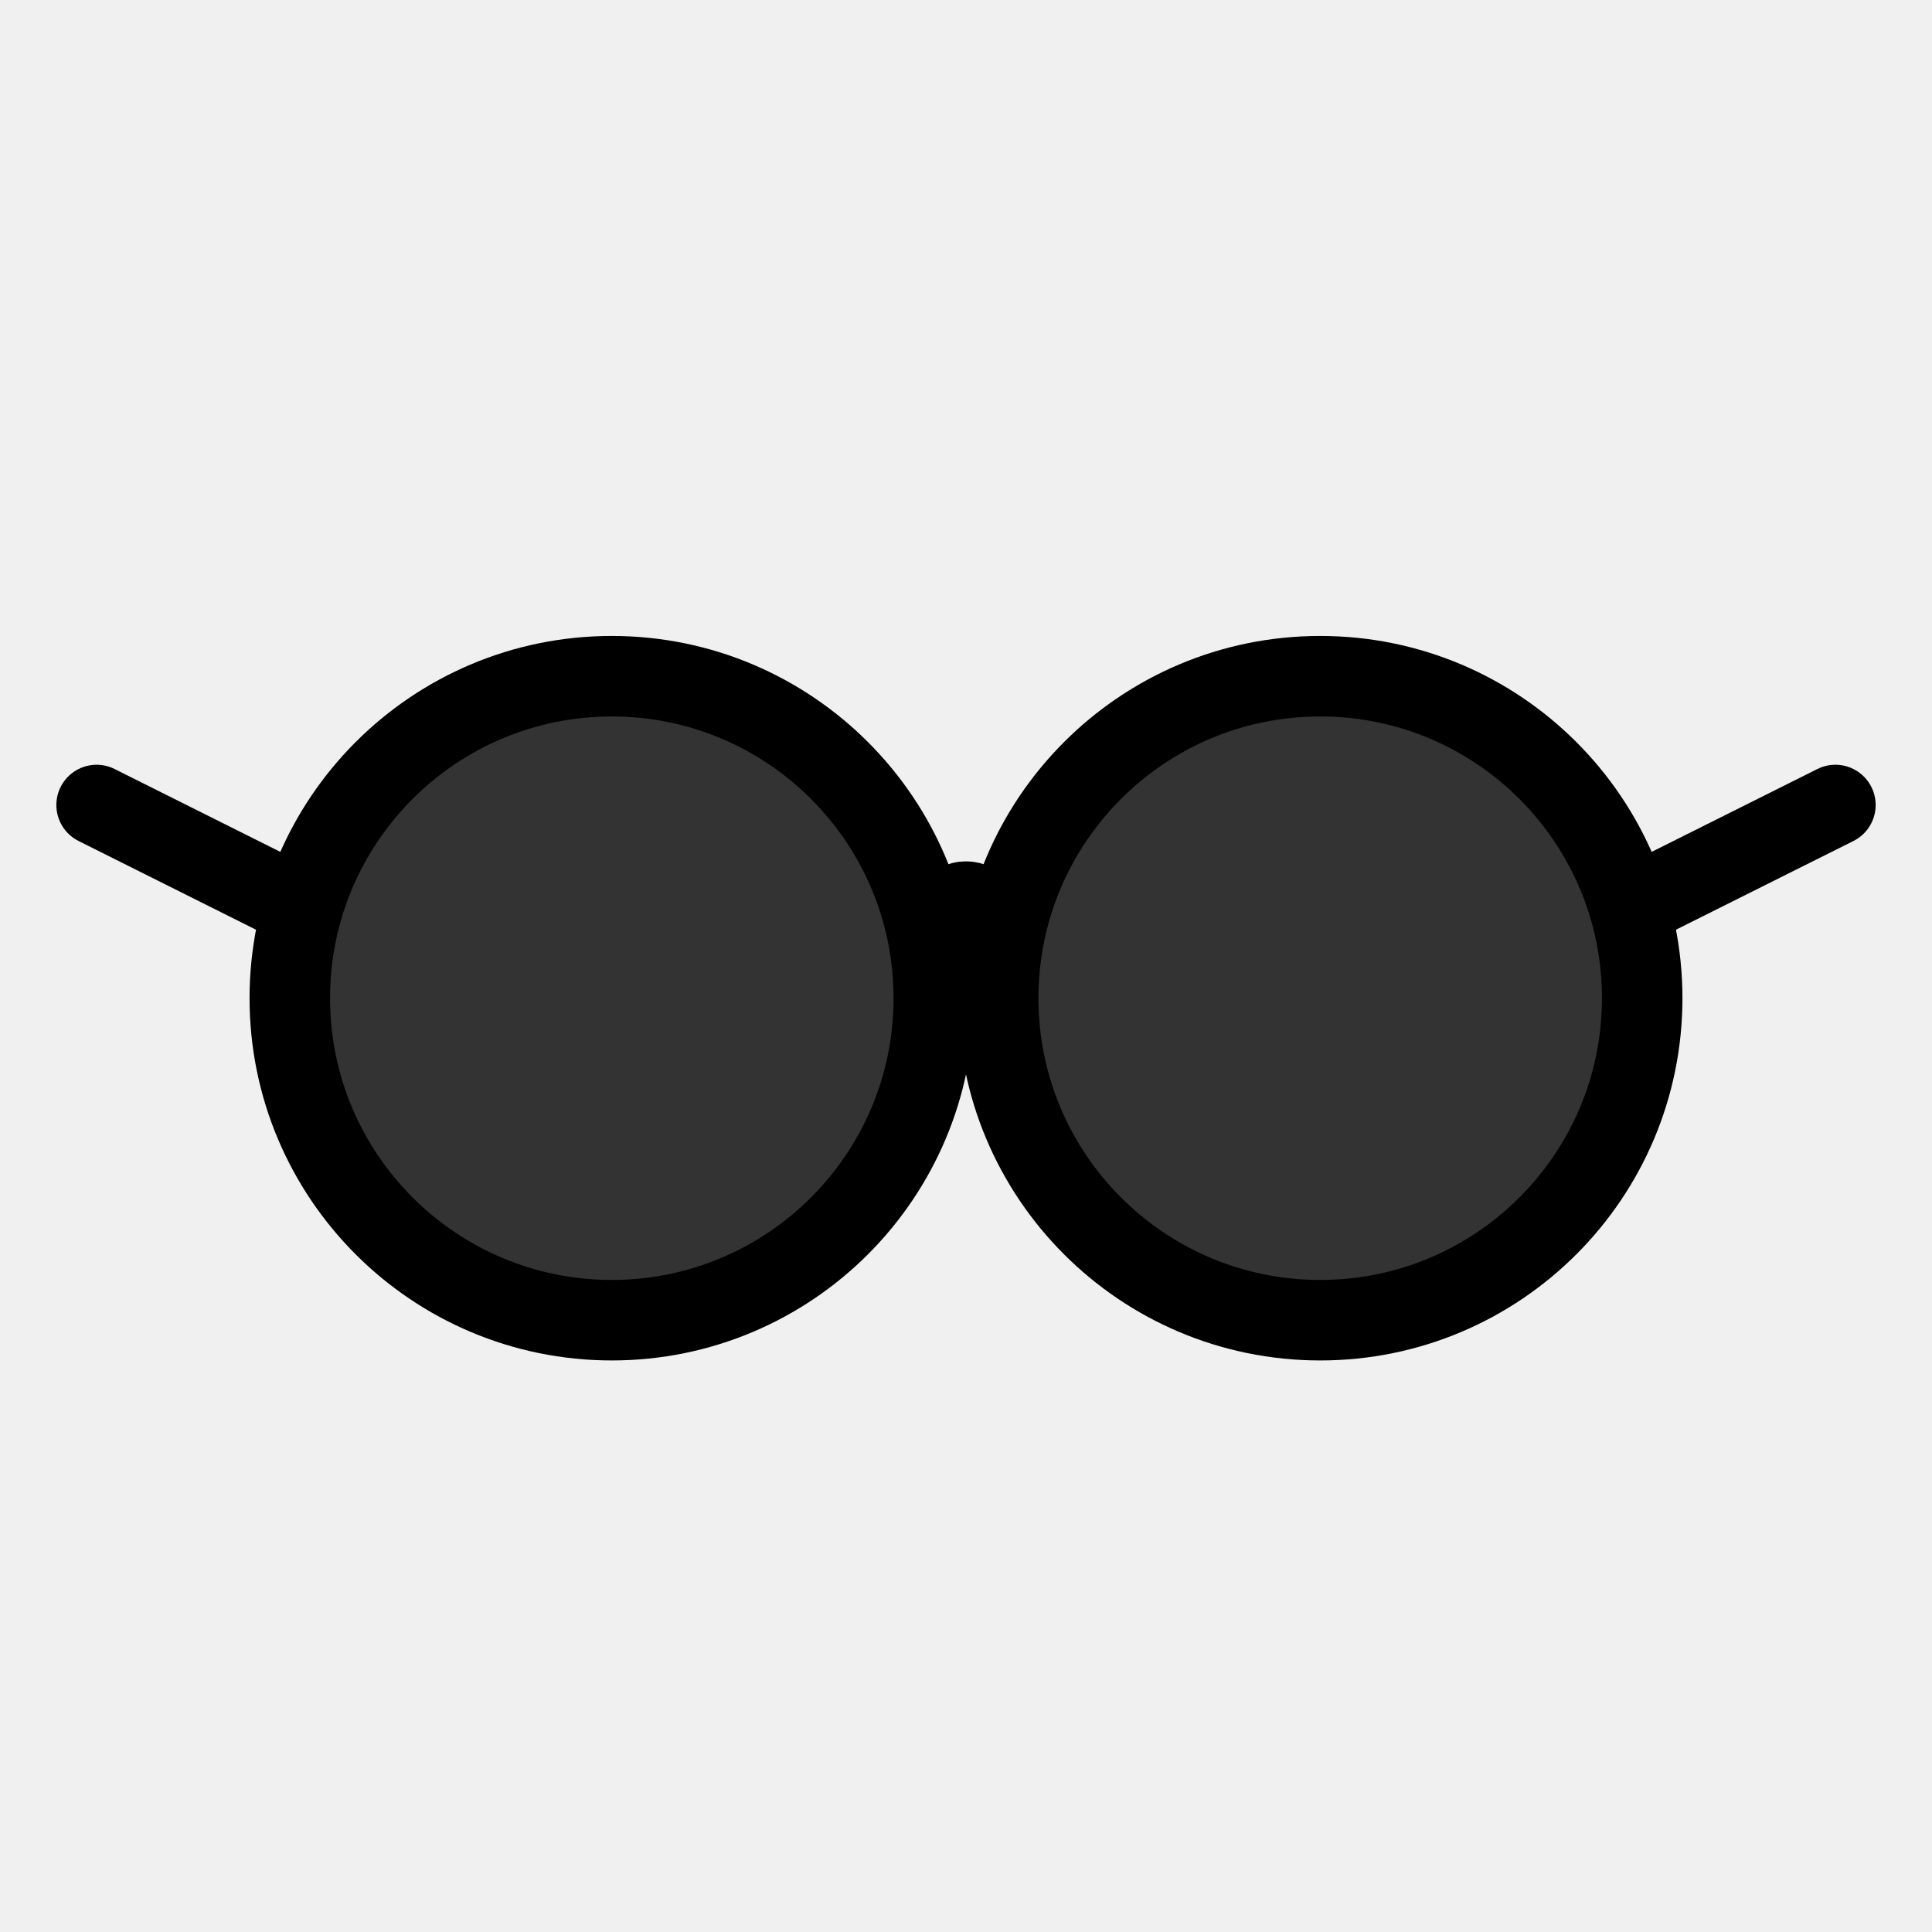
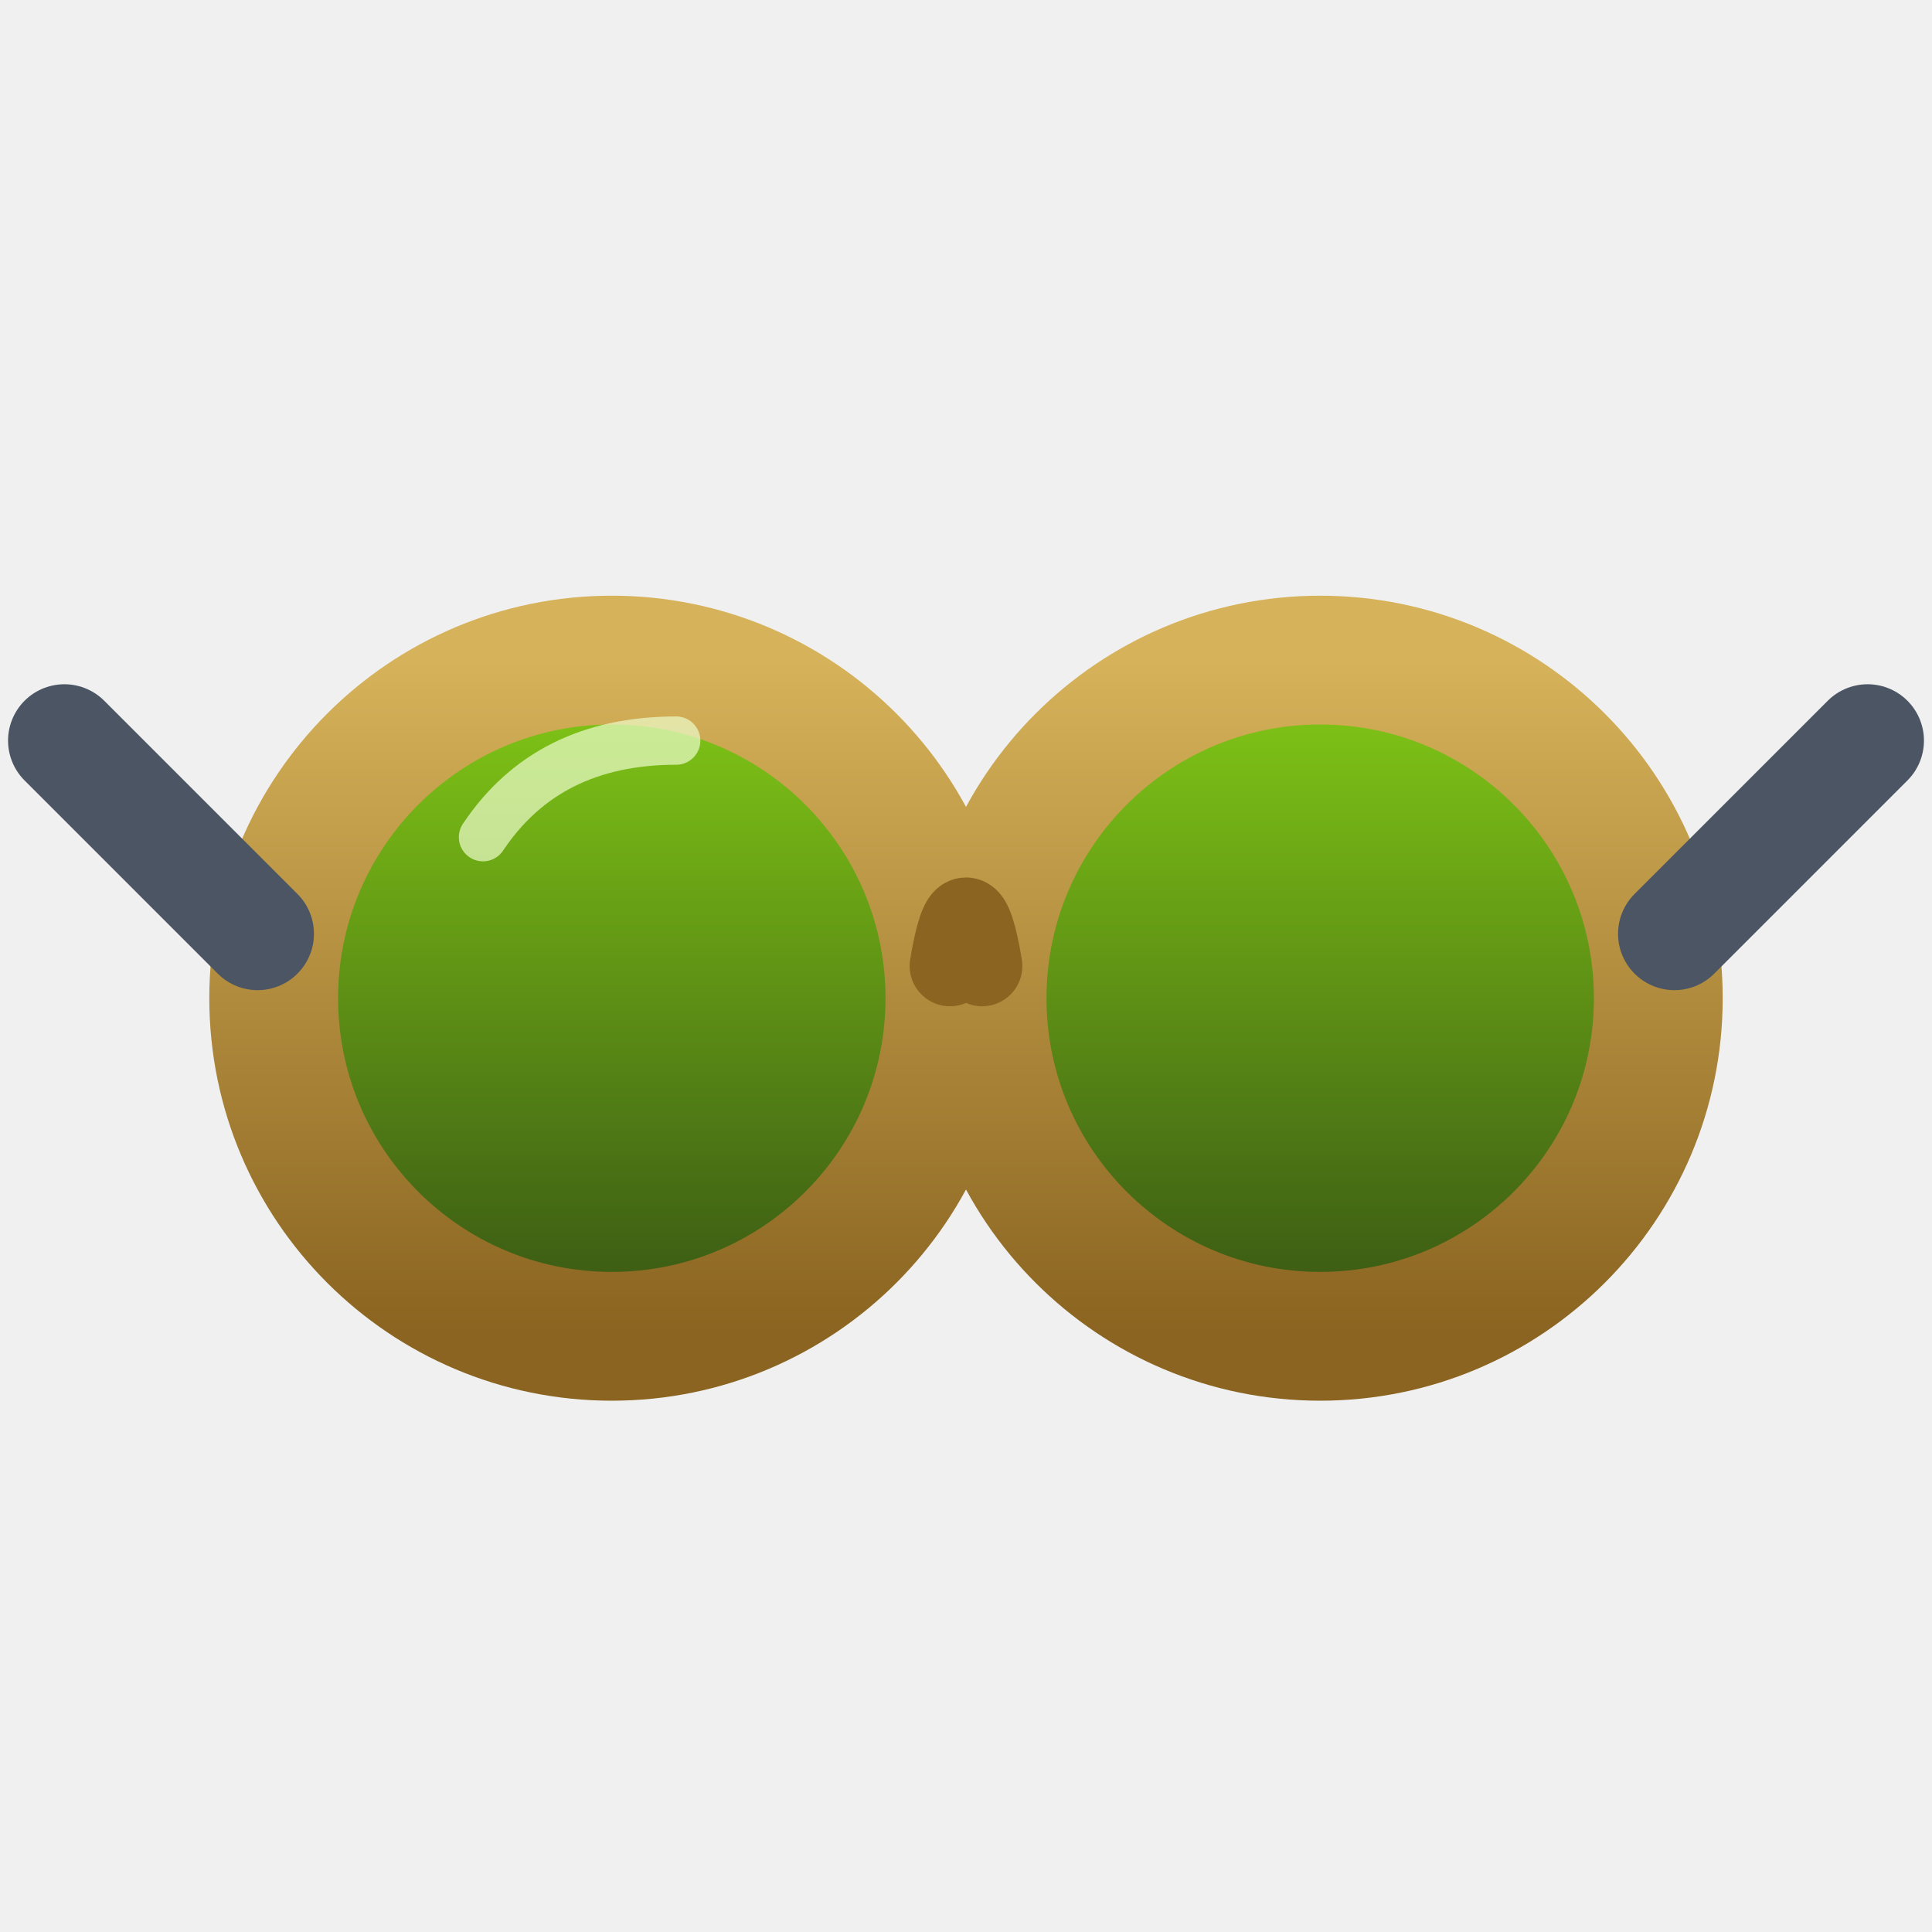
<svg xmlns="http://www.w3.org/2000/svg" viewBox="0 0 120 120" width="120" height="120">
-   <g fill="#fff" stroke="#000" stroke-width="5" stroke-linejoin="round" stroke-linecap="round">
-     <circle cx="38" cy="62" r="20" fill="#333" />
-     <circle cx="82" cy="62" r="20" fill="#333" />
-     <path d="M58 58 Q60 54 62 58 M18 56 L6 50 M102 56 L114 50" fill="none" />
-   </g>
+   <defs>
+     <linearGradient id="a" x1="0" y1="0" x2="0" y2="1">
+       <stop offset="0" stop-color="#d6b25a" />
+       <stop offset="1" stop-color="#8a6420" />
+     </linearGradient>
+     <linearGradient id="b" x1="0" y1="0" x2="0" y2="1">
+       <stop offset="0" stop-color="#84cc16" />
+       <stop offset="1" stop-color="#365314" />
+     </linearGradient>
+   </defs>
+   <circle cx="38" cy="62" r="21" fill="url(#b)" stroke="url(#a)" stroke-width="8" />
+   <circle cx="82" cy="62" r="21" fill="url(#b)" stroke="url(#a)" stroke-width="8" />
+   <path d="M59 60 Q60 54 61 60" fill="none" stroke="#8a6420" stroke-width="5" stroke-linecap="round" />
+   <path d="M16 58 L4 46 M104 58 L116 46" stroke="#4b5563" stroke-width="7" stroke-linecap="round" />
+   <path d="M30 52 Q34 46 42 46" fill="none" stroke="#ecfccb" stroke-width="3" stroke-linecap="round" opacity="0.7" />
</svg>
